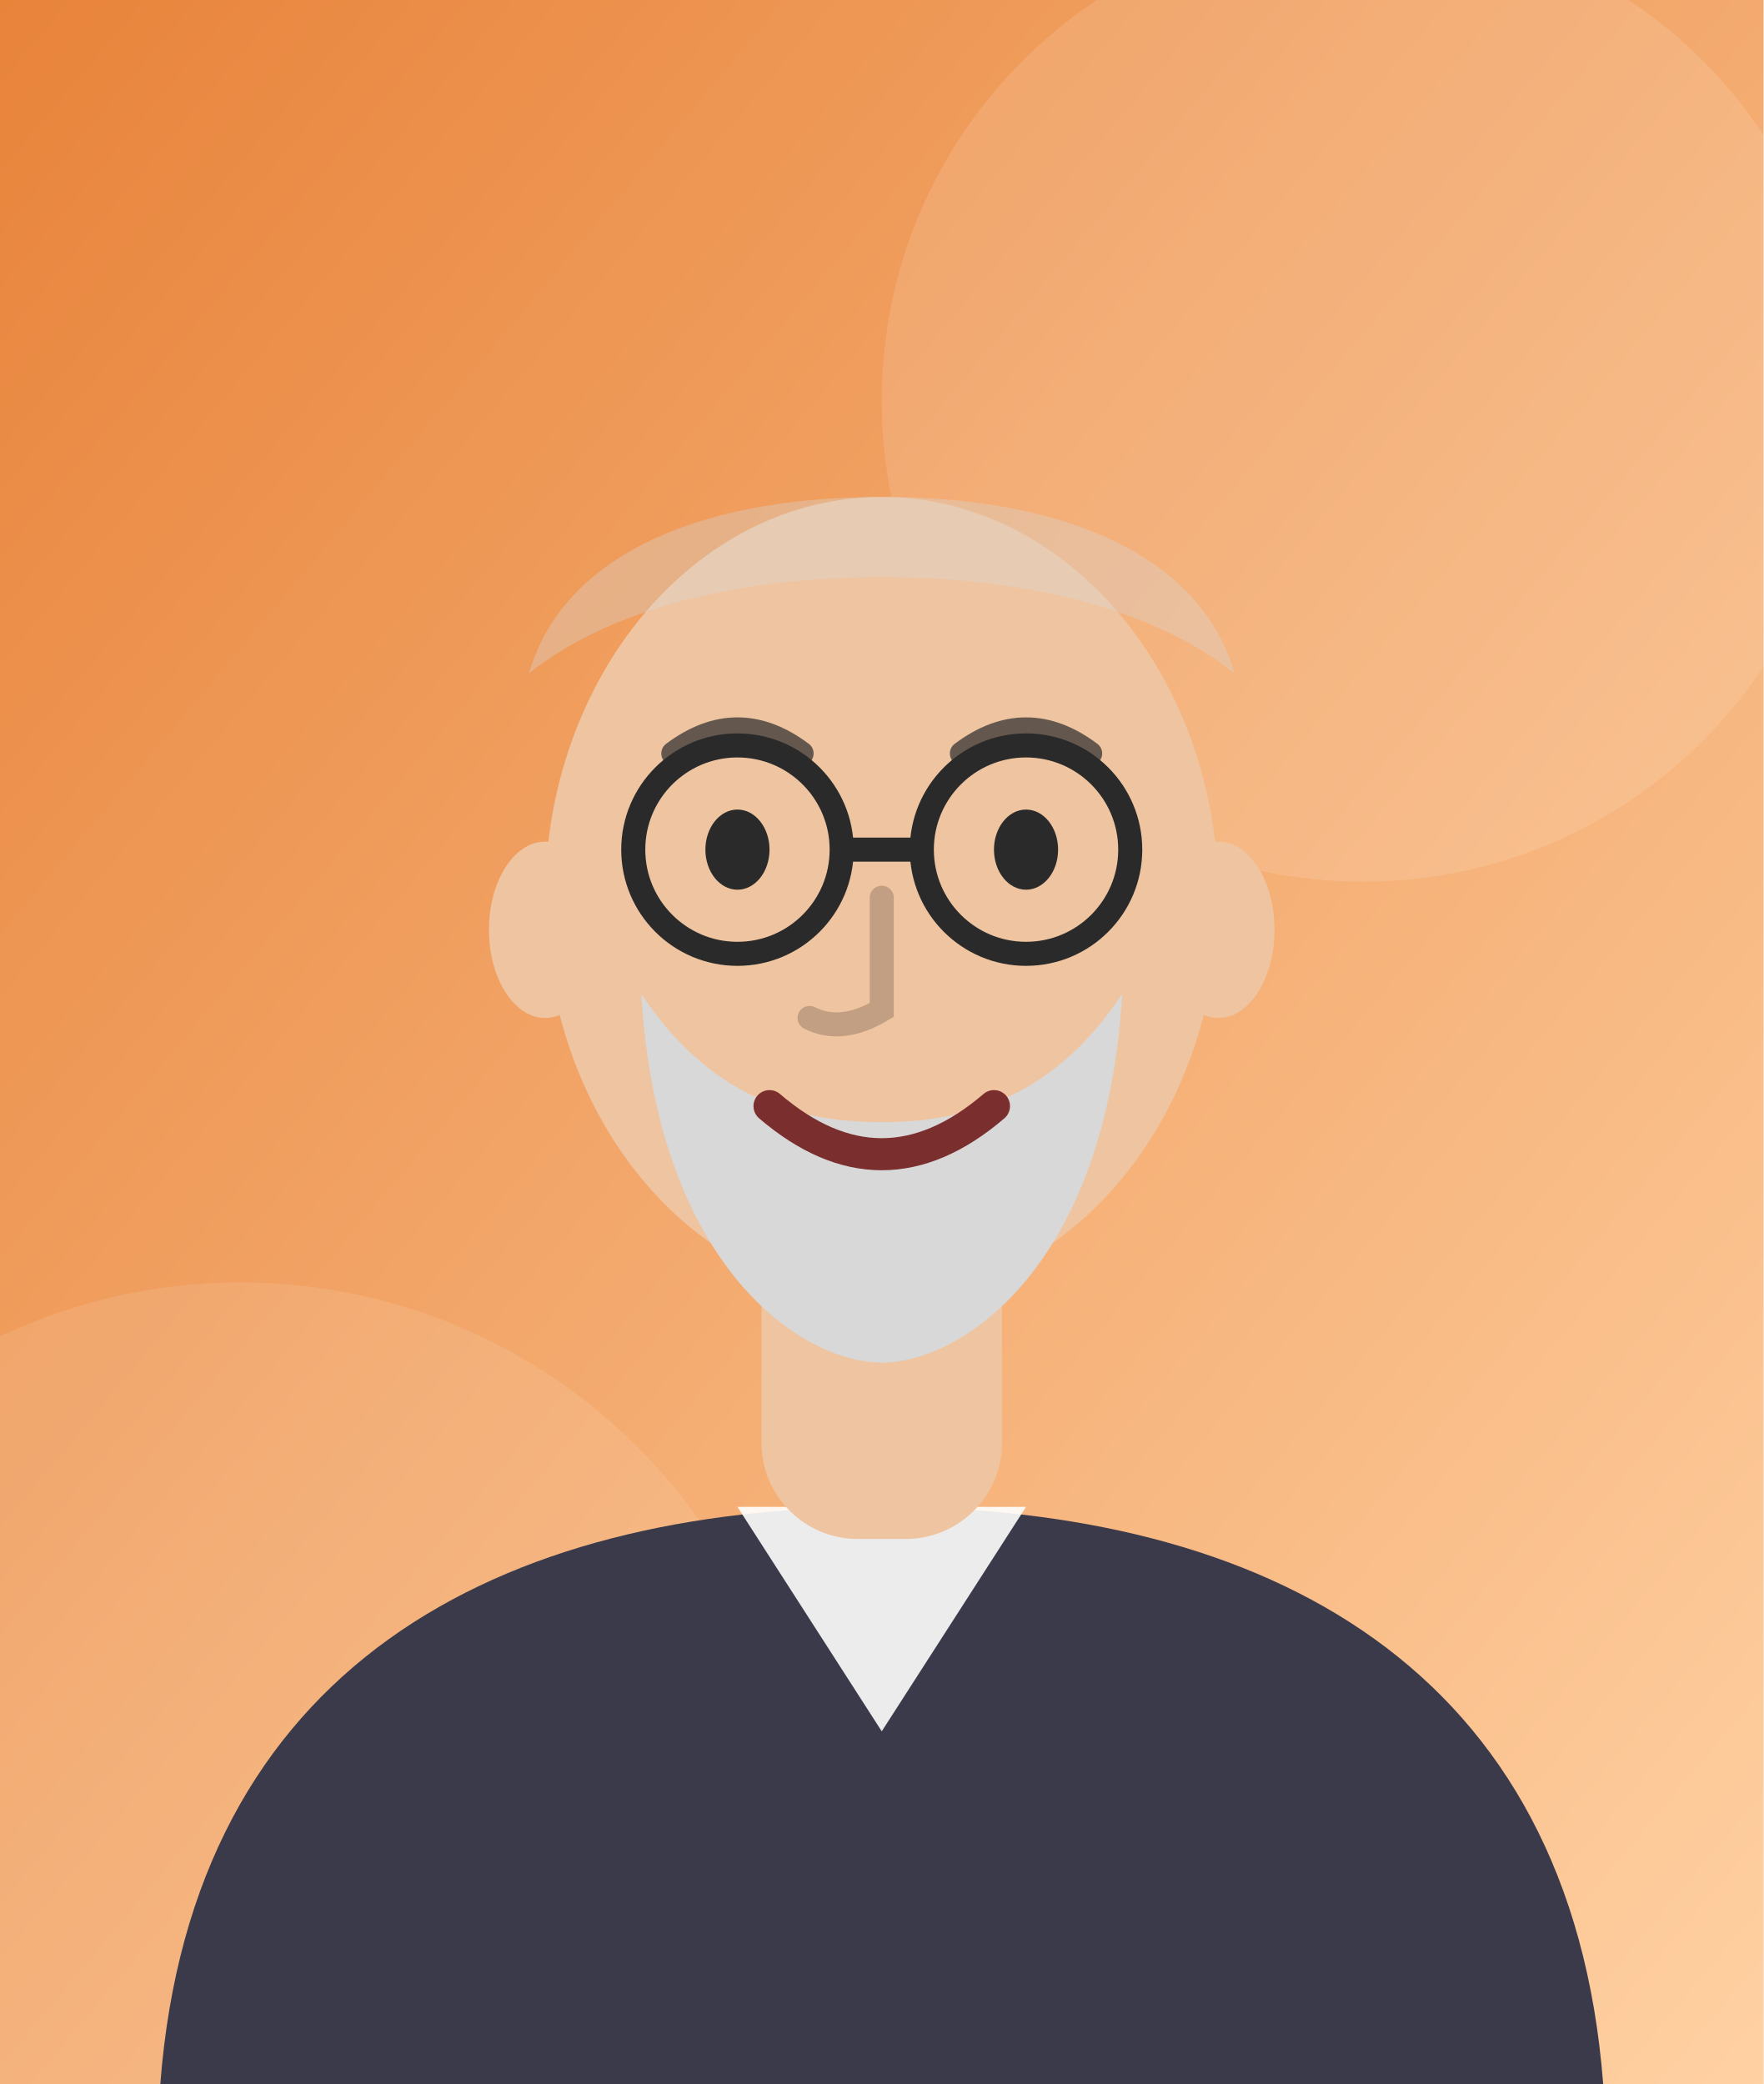
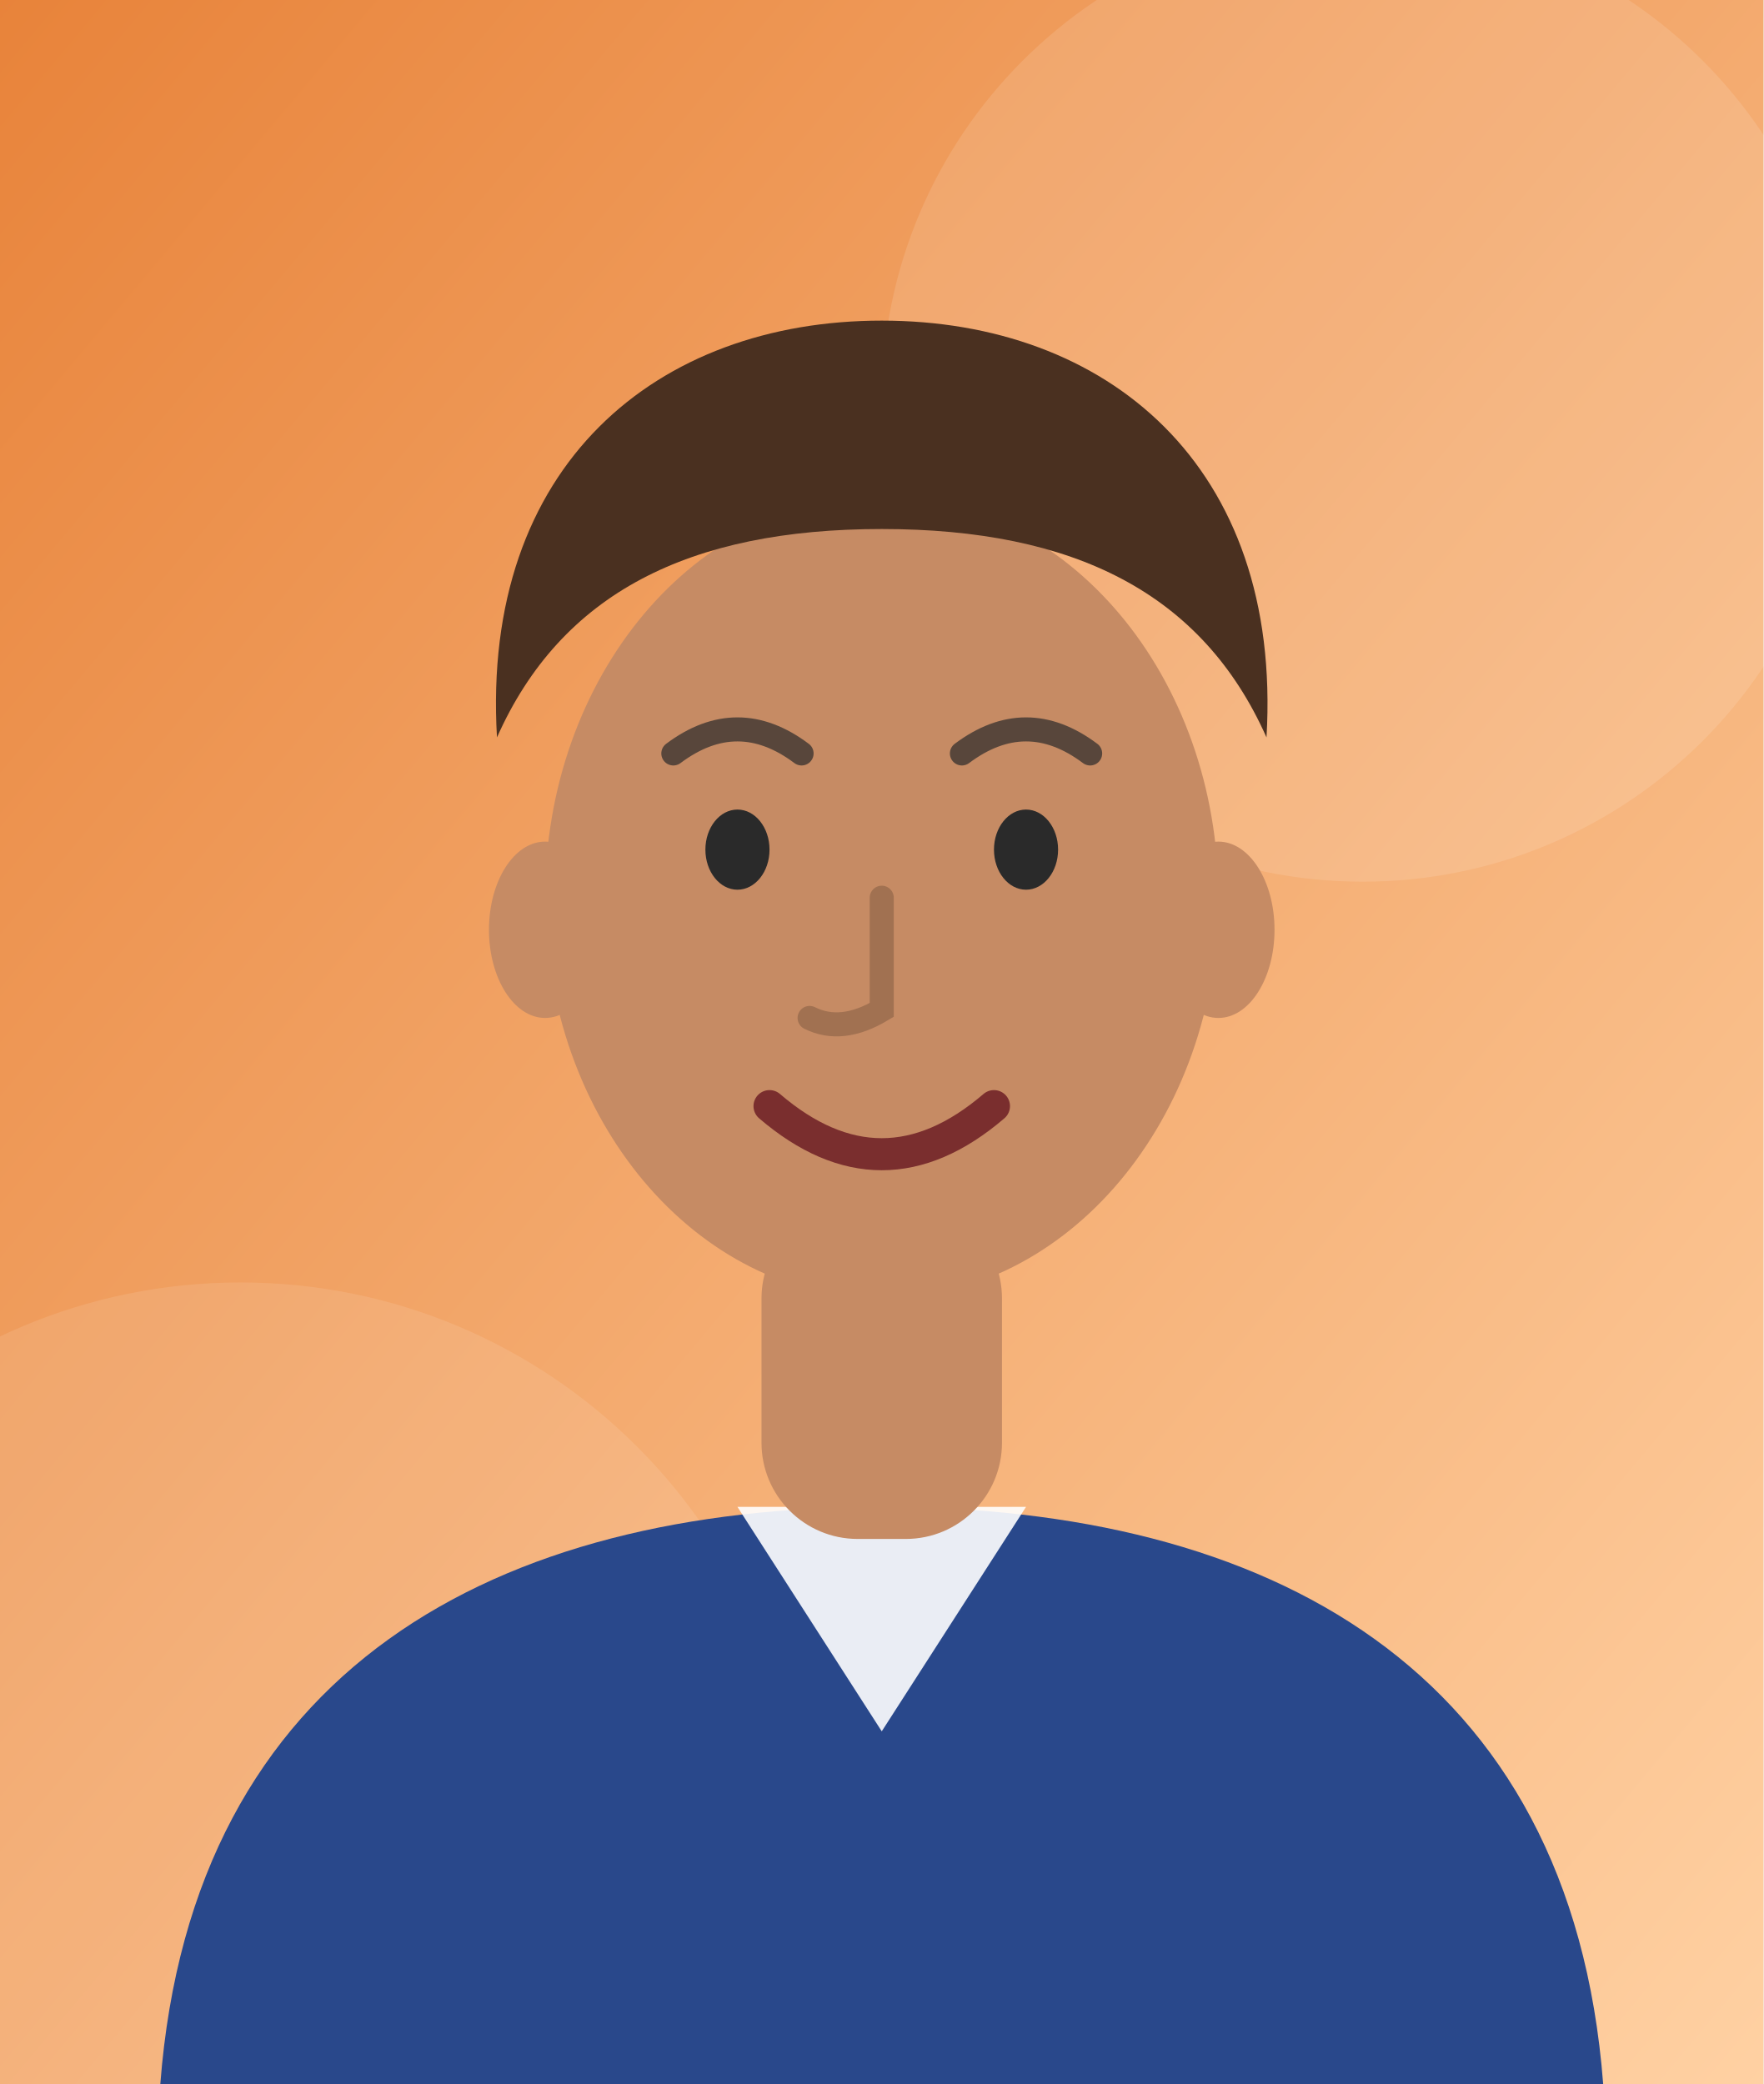
- <svg xmlns="http://www.w3.org/2000/svg" viewBox="0 0 220 260" role="img" aria-label="Platzhalter-Porträt Georg Lohmann">
+ <svg xmlns="http://www.w3.org/2000/svg" viewBox="0 0 220 260" role="img" aria-label="Platzhalter-Porträt Felix Knop">
  <defs>
    <linearGradient id="g" x1="0" y1="0" x2="1" y2="1">
      <stop offset="0" stop-color="#e8833a" />
      <stop offset="1" stop-color="#ffd1a3" />
    </linearGradient>
  </defs>
  <rect width="220" height="260" fill="url(#g)" />
  <circle cx="170" cy="50" r="60" fill="#fff" opacity=".12" />
  <circle cx="30" cy="230" r="70" fill="#fff" opacity=".10" />
-   <path d="M20 260c4-52 42-72 90-72s86 20 90 72z" fill="#3a3a4a" />
+   <path d="M20 260c4-52 42-72 90-72s86 20 90 72z" fill="#29488b" />
  <path d="M92 188l18 28 18-28z" fill="#fff" opacity=".9" />
-   <rect x="95" y="150" width="30" height="42" rx="12" fill="#efc4a0" />
-   <ellipse cx="110" cy="112" rx="42" ry="50" fill="#efc4a0" />
-   <ellipse cx="68" cy="116" rx="7" ry="11" fill="#efc4a0" />
-   <ellipse cx="152" cy="116" rx="7" ry="11" fill="#efc4a0" />
-   <path d="M66 84c4-14 20-22 44-22s40 8 44 22c-10-8-26-12-44-12s-34 4-44 12z" fill="#d8d8d8" opacity=".35" />
-   <path d="M80 124c2 34 20 46 30 46s28-12 30-46c-8 12-18 16-30 16s-22-4-30-16z" fill="#d8d8d8" />
+   <rect x="95" y="150" width="30" height="42" rx="12" fill="#c68b64" />
+   <ellipse cx="110" cy="112" rx="42" ry="50" fill="#c68b64" />
+   <ellipse cx="68" cy="116" rx="7" ry="11" fill="#c68b64" />
+   <ellipse cx="152" cy="116" rx="7" ry="11" fill="#c68b64" />
+   <path d="M62 92c-2-34 20-52 48-52s50 18 48 52c-8-18-24-26-48-26s-40 8-48 26z" fill="#4a3020" />
  <ellipse cx="92" cy="106" rx="4" ry="5" fill="#2a2a2a" />
  <ellipse cx="128" cy="106" rx="4" ry="5" fill="#2a2a2a" />
  <path d="M84 94q8-6 16 0M120 94q8-6 16 0" stroke="#2a2a2a" stroke-width="3" fill="none" stroke-linecap="round" opacity=".7" />
-   <g fill="none" stroke="#2a2a2a" stroke-width="3">
-     <circle cx="92" cy="106" r="13" />
-     <circle cx="128" cy="106" r="13" />
-     <path d="M105 106h10" />
-   </g>
  <path d="M110 112v14q-5 3-9 1" stroke="#00000030" stroke-width="3" fill="none" stroke-linecap="round" />
  <path d="M96 138q14 12 28 0" stroke="#7a2e2e" stroke-width="4" fill="none" stroke-linecap="round" />
</svg>
